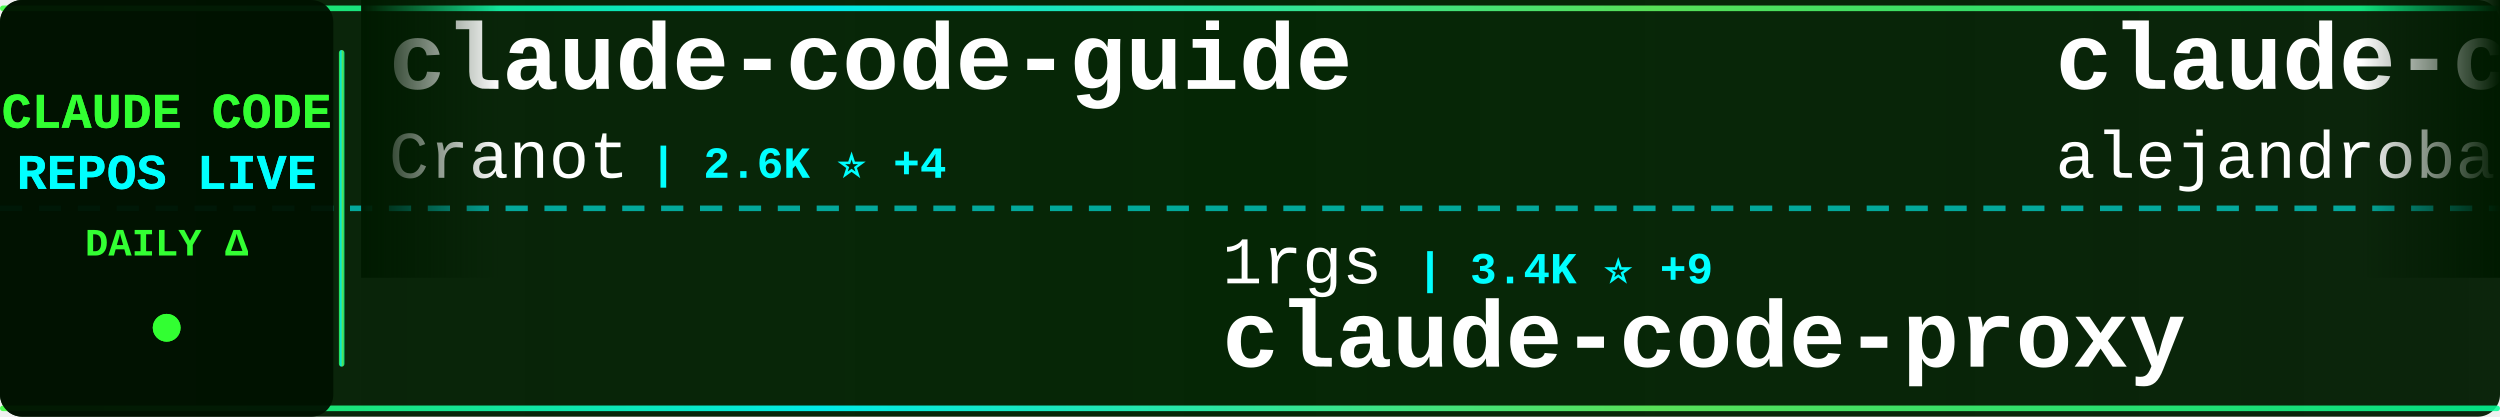
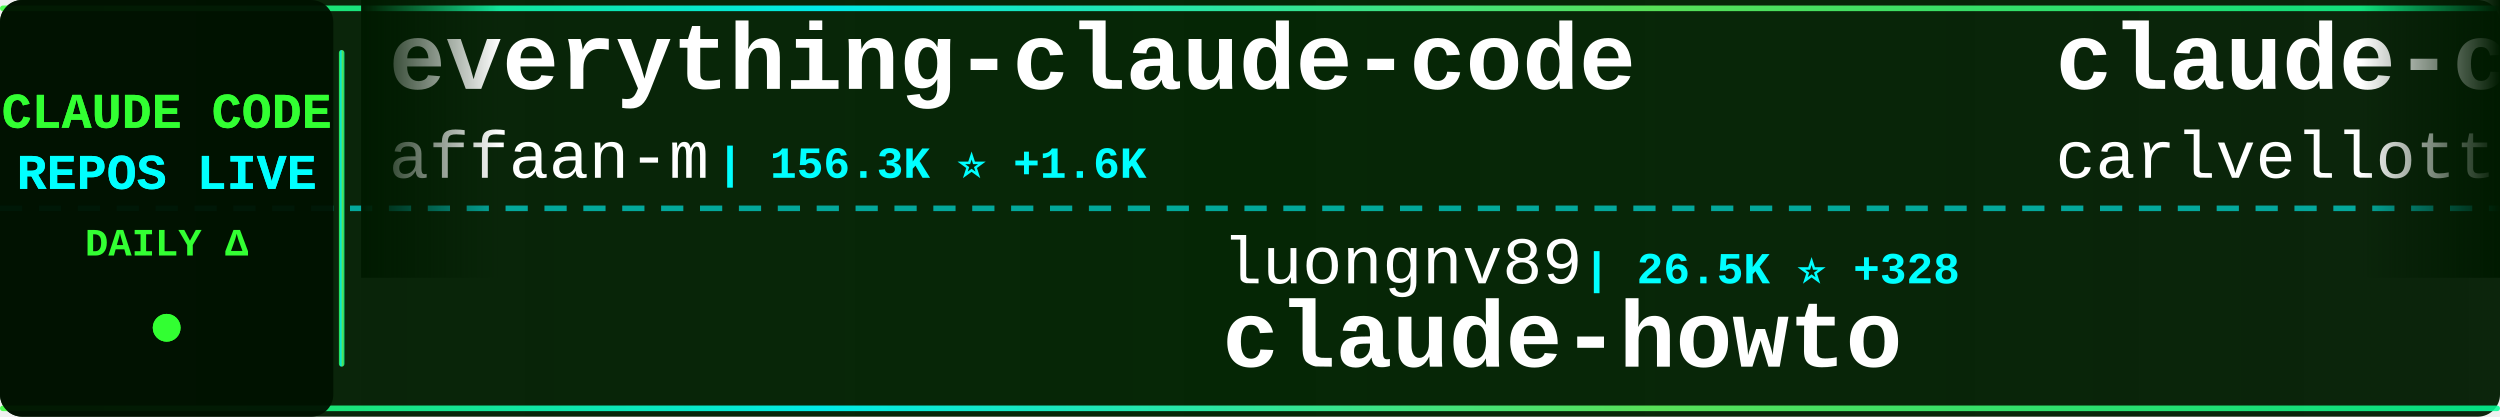
<svg xmlns="http://www.w3.org/2000/svg" width="900" height="150">
  <defs>
    <linearGradient id="tickerBg" x1="0%" y1="0%" x2="100%" y2="0%">
      <stop offset="0%" style="stop-color:#001a00;stop-opacity:0.95" />
      <stop offset="50%" style="stop-color:#002200;stop-opacity:0.98" />
      <stop offset="100%" style="stop-color:#001a00;stop-opacity:0.95" />
    </linearGradient>
    <linearGradient id="borderGrad" x1="0%" y1="0%" x2="100%" y2="0%">
      <stop offset="0%" style="stop-color:#33ff33;stop-opacity:0.85">
        <animate attributeName="stop-opacity" values="0.85;1;0.85" dur="2s" repeatCount="indefinite" />
      </stop>
      <stop offset="33%" style="stop-color:#00ffff;stop-opacity:0.9">
        <animate attributeName="stop-opacity" values="0.9;1;0.9" dur="2.2s" repeatCount="indefinite" />
      </stop>
      <stop offset="66%" style="stop-color:#66ff66;stop-opacity:0.85">
        <animate attributeName="stop-opacity" values="0.85;1;0.85" dur="1.8s" repeatCount="indefinite" />
      </stop>
      <stop offset="100%" style="stop-color:#00ff99;stop-opacity:0.85">
        <animate attributeName="stop-opacity" values="0.85;1;0.85" dur="2s" repeatCount="indefinite" />
      </stop>
    </linearGradient>
    <filter id="textGlow">
      <feGaussianBlur stdDeviation="0.1" result="coloredBlur" />
      <feMerge>
        <feMergeNode in="coloredBlur" />
        <feMergeNode in="SourceGraphic" />
      </feMerge>
    </filter>
    <filter id="metricGlow">
      <feGaussianBlur stdDeviation="0.2" result="coloredBlur" />
      <feMerge>
        <feMergeNode in="coloredBlur" />
        <feMergeNode in="SourceGraphic" />
      </feMerge>
    </filter>
    <linearGradient id="leftFade" x1="0%" y1="0%" x2="100%" y2="0%">
      <stop offset="0%" style="stop-color:#001a00;stop-opacity:1" />
      <stop offset="100%" style="stop-color:#001a00;stop-opacity:0" />
    </linearGradient>
    <linearGradient id="rightFade" x1="0%" y1="0%" x2="100%" y2="0%">
      <stop offset="0%" style="stop-color:#001a00;stop-opacity:0" />
      <stop offset="100%" style="stop-color:#001a00;stop-opacity:1" />
    </linearGradient>
  </defs>
  <rect width="900" height="150" fill="url(#tickerBg)" rx="8" />
  <rect x="0" y="2" width="900" height="2" fill="url(#borderGrad)" rx="1" />
  <rect x="0" y="146" width="900" height="2" fill="url(#borderGrad)" rx="1" />
  <line x1="0" y1="75" x2="900" y2="75" stroke="#00ffff" stroke-width="2" stroke-dasharray="8 6" opacity="0.6" />
  <rect x="0" y="0" width="120" height="150" fill="#001100" opacity="0.95" rx="8" />
  <text x="60" y="46" font-family="'Courier New', monospace" font-size="18" font-weight="bold" fill="#33ff33" text-anchor="middle" filter="url(#textGlow)">
    CLAUDE CODE
  </text>
  <text x="60" y="68" font-family="'Courier New', monospace" font-size="18" font-weight="bold" fill="#00ffff" text-anchor="middle" filter="url(#textGlow)">
    REPOS LIVE
  </text>
  <text x="60" y="92" font-family="'Courier New', monospace" font-size="14" font-weight="bold" fill="#33ff33" text-anchor="middle">
    DAILY Δ
  </text>
  <circle cx="60" cy="118" r="5" fill="#33ff33" filter="url(#metricGlow)">
    <animate attributeName="r" values="4;6;4" dur="1.5s" repeatCount="indefinite" />
    <animate attributeName="opacity" values="0.6;1;0.6" dur="1.5s" repeatCount="indefinite" />
  </circle>
  <rect x="122" y="18" width="2" height="114" fill="url(#borderGrad)" rx="1" />
  <clipPath id="tickerClip">
    <rect x="130" y="0" width="770" height="150" />
  </clipPath>
  <g clip-path="url(#tickerClip)">
    <g id="tickerItems">
      <animateTransform attributeName="transform" attributeType="XML" type="translate" from="0 0" to="-3000 0" dur="54s" repeatCount="indefinite" />
      <g transform="translate(0, 0)">
-         <text x="140" y="32" font-family="'Courier New', monospace" font-size="34" font-weight="bold" fill="#ffffff">claude-code-guide</text>
-         <text x="140" y="64" font-family="'Courier New', monospace" font-size="24" font-weight="normal" fill="#ffffff" opacity="1.0">Cranot</text>
-         <text x="234" y="64" font-family="'Courier New', monospace" font-size="16" font-weight="bold" fill="#00ffff"> | 2.6K ⭐ +4</text>
+         <text x="140" y="32" font-family="'Courier New', monospace" font-size="34" font-weight="bold" fill="#ffffff">everything-claude-code</text>
+         <text x="140" y="64" font-family="'Courier New', monospace" font-size="24" font-weight="normal" fill="#ffffff" opacity="1.0">affaan-m</text>
+         <text x="258" y="64" font-family="'Courier New', monospace" font-size="16" font-weight="bold" fill="#00ffff"> | 156.3K ⭐ +1.6K</text>
      </g>
      <g transform="translate(300, 0)">
-         <text x="140" y="102" font-family="'Courier New', monospace" font-size="24" font-weight="normal" fill="#ffffff" opacity="1.0">1rgs</text>
-         <text x="210" y="102" font-family="'Courier New', monospace" font-size="16" font-weight="bold" fill="#00ffff"> | 3.4K ⭐ +9</text>
-         <text x="140" y="132" font-family="'Courier New', monospace" font-size="34" font-weight="bold" fill="#ffffff">claude-code-proxy</text>
+         <text x="140" y="102" font-family="'Courier New', monospace" font-size="24" font-weight="normal" fill="#ffffff" opacity="1.0">luongnv89</text>
+         <text x="270" y="102" font-family="'Courier New', monospace" font-size="16" font-weight="bold" fill="#00ffff"> | 26.5K ⭐ +328</text>
+         <text x="140" y="132" font-family="'Courier New', monospace" font-size="34" font-weight="bold" fill="#ffffff">claude-howto</text>
      </g>
      <g transform="translate(600, 0)">
-         <text x="140" y="32" font-family="'Courier New', monospace" font-size="34" font-weight="bold" fill="#ffffff">claude-code-from-source</text>
-         <text x="140" y="64" font-family="'Courier New', monospace" font-size="24" font-weight="normal" fill="#ffffff" opacity="1.0">alejandrobalderas</text>
-         <text x="366" y="64" font-family="'Courier New', monospace" font-size="16" font-weight="bold" fill="#00ffff"> | 1.4K ⭐ +144</text>
+         <text x="140" y="32" font-family="'Courier New', monospace" font-size="34" font-weight="bold" fill="#ffffff">claude-code-pm-course</text>
+         <text x="140" y="64" font-family="'Courier New', monospace" font-size="24" font-weight="normal" fill="#ffffff" opacity="1.0">carlvellotti</text>
+         <text x="306" y="64" font-family="'Courier New', monospace" font-size="16" font-weight="bold" fill="#00ffff"> | 1.9K ⭐ +8</text>
      </g>
      <g transform="translate(900, 0)">
-         <text x="140" y="102" font-family="'Courier New', monospace" font-size="24" font-weight="normal" fill="#ffffff" opacity="1.0">chauncygu</text>
-         <text x="270" y="102" font-family="'Courier New', monospace" font-size="16" font-weight="bold" fill="#00ffff"> | 2.1K ⭐ +35</text>
-         <text x="140" y="132" font-family="'Courier New', monospace" font-size="34" font-weight="bold" fill="#ffffff">collection-claude-code-s...</text>
+         <text x="140" y="102" font-family="'Courier New', monospace" font-size="24" font-weight="normal" fill="#ffffff" opacity="1.0">Windy3f3f3f3f</text>
+         <text x="318" y="102" font-family="'Courier New', monospace" font-size="16" font-weight="bold" fill="#00ffff"> | 1.9K ⭐ +34</text>
+         <text x="140" y="132" font-family="'Courier New', monospace" font-size="34" font-weight="bold" fill="#ffffff">how-claude-code-works</text>
      </g>
      <g transform="translate(1200, 0)">
-         <text x="140" y="32" font-family="'Courier New', monospace" font-size="34" font-weight="bold" fill="#ffffff">claude-code-rust</text>
-         <text x="140" y="64" font-family="'Courier New', monospace" font-size="24" font-weight="normal" fill="#ffffff" opacity="1.0">lorryjovens-hub</text>
-         <text x="342" y="64" font-family="'Courier New', monospace" font-size="16" font-weight="bold" fill="#00ffff"> | 1.3K ⭐ +12</text>
+         <text x="140" y="32" font-family="'Courier New', monospace" font-size="34" font-weight="bold" fill="#ffffff">claude-code-book</text>
+         <text x="140" y="64" font-family="'Courier New', monospace" font-size="24" font-weight="normal" fill="#ffffff" opacity="1.0">lintsinghua</text>
+         <text x="294" y="64" font-family="'Courier New', monospace" font-size="16" font-weight="bold" fill="#00ffff"> | 2.7K ⭐ +55</text>
      </g>
      <g transform="translate(1500, 0)">
-         <text x="140" y="102" font-family="'Courier New', monospace" font-size="24" font-weight="normal" fill="#ffffff" opacity="1.0">OneRedOak</text>
-         <text x="270" y="102" font-family="'Courier New', monospace" font-size="16" font-weight="bold" fill="#00ffff"> | 3.8K ⭐</text>
-         <text x="140" y="132" font-family="'Courier New', monospace" font-size="34" font-weight="bold" fill="#ffffff">claude-code-workflows</text>
+         <text x="140" y="102" font-family="'Courier New', monospace" font-size="24" font-weight="normal" fill="#ffffff" opacity="1.0">shanraisshan</text>
+         <text x="306" y="102" font-family="'Courier New', monospace" font-size="16" font-weight="bold" fill="#00ffff"> | 44.1K ⭐ +2.0K</text>
+         <text x="140" y="132" font-family="'Courier New', monospace" font-size="34" font-weight="bold" fill="#ffffff">claude-code-best-practic...</text>
      </g>
      <g transform="translate(1800, 0)">
-         <text x="140" y="32" font-family="'Courier New', monospace" font-size="34" font-weight="bold" fill="#ffffff">claude-plugins-official</text>
+         <text x="140" y="32" font-family="'Courier New', monospace" font-size="34" font-weight="bold" fill="#ffffff">claude-code-security-rev...</text>
        <text x="140" y="64" font-family="'Courier New', monospace" font-size="24" font-weight="normal" fill="#ffffff" opacity="1.0">anthropics</text>
-         <text x="282" y="64" font-family="'Courier New', monospace" font-size="16" font-weight="bold" fill="#00ffff"> | 16.9K ⭐ +85</text>
+         <text x="282" y="64" font-family="'Courier New', monospace" font-size="16" font-weight="bold" fill="#00ffff"> | 4.3K ⭐ +16</text>
      </g>
      <g transform="translate(2100, 0)">
-         <text x="140" y="102" font-family="'Courier New', monospace" font-size="24" font-weight="normal" fill="#ffffff" opacity="1.0">777genius</text>
-         <text x="270" y="102" font-family="'Courier New', monospace" font-size="16" font-weight="bold" fill="#00ffff"> | 895 ⭐ +1</text>
-         <text x="140" y="132" font-family="'Courier New', monospace" font-size="34" font-weight="bold" fill="#ffffff">claude-code-source-code</text>
+         <text x="140" y="102" font-family="'Courier New', monospace" font-size="24" font-weight="normal" fill="#ffffff" opacity="1.0">frankbria</text>
+         <text x="270" y="102" font-family="'Courier New', monospace" font-size="16" font-weight="bold" fill="#00ffff"> | 8.7K ⭐ +17</text>
+         <text x="140" y="132" font-family="'Courier New', monospace" font-size="34" font-weight="bold" fill="#ffffff">ralph-claude-code</text>
      </g>
      <g transform="translate(2400, 0)">
-         <text x="140" y="32" font-family="'Courier New', monospace" font-size="34" font-weight="bold" fill="#ffffff">claude-code-webui</text>
-         <text x="140" y="64" font-family="'Courier New', monospace" font-size="24" font-weight="normal" fill="#ffffff" opacity="1.0">sugyan</text>
-         <text x="234" y="64" font-family="'Courier New', monospace" font-size="16" font-weight="bold" fill="#00ffff"> | 1.0K ⭐ +2</text>
+         <text x="140" y="32" font-family="'Courier New', monospace" font-size="34" font-weight="bold" fill="#ffffff">claude-task-master</text>
+         <text x="140" y="64" font-family="'Courier New', monospace" font-size="24" font-weight="normal" fill="#ffffff" opacity="1.0">eyaltoledano</text>
+         <text x="306" y="64" font-family="'Courier New', monospace" font-size="16" font-weight="bold" fill="#00ffff"> | 26.6K ⭐ +30</text>
      </g>
      <g transform="translate(2700, 0)">
-         <text x="140" y="102" font-family="'Courier New', monospace" font-size="24" font-weight="normal" fill="#ffffff" opacity="1.0">kodu-ai</text>
-         <text x="246" y="102" font-family="'Courier New', monospace" font-size="16" font-weight="bold" fill="#00ffff"> | 5.3K ⭐ +1</text>
-         <text x="140" y="132" font-family="'Courier New', monospace" font-size="34" font-weight="bold" fill="#ffffff">claude-coder</text>
+         <text x="140" y="102" font-family="'Courier New', monospace" font-size="24" font-weight="normal" fill="#ffffff" opacity="1.0">shareAI-lab</text>
+         <text x="294" y="102" font-family="'Courier New', monospace" font-size="16" font-weight="bold" fill="#00ffff"> | 53.4K ⭐ +525</text>
+         <text x="140" y="132" font-family="'Courier New', monospace" font-size="34" font-weight="bold" fill="#ffffff">learn-claude-code</text>
      </g>
      <g transform="translate(3000, 0)">
-         <text x="140" y="32" font-family="'Courier New', monospace" font-size="34" font-weight="bold" fill="#ffffff">claude-code-guide</text>
-         <text x="140" y="64" font-family="'Courier New', monospace" font-size="24" font-weight="normal" fill="#ffffff" opacity="1.0">Cranot</text>
-         <text x="234" y="64" font-family="'Courier New', monospace" font-size="16" font-weight="bold" fill="#00ffff"> | 2.6K ⭐ +4</text>
+         <text x="140" y="32" font-family="'Courier New', monospace" font-size="34" font-weight="bold" fill="#ffffff">everything-claude-code</text>
+         <text x="140" y="64" font-family="'Courier New', monospace" font-size="24" font-weight="normal" fill="#ffffff" opacity="1.0">affaan-m</text>
+         <text x="258" y="64" font-family="'Courier New', monospace" font-size="16" font-weight="bold" fill="#00ffff"> | 156.3K ⭐ +1.6K</text>
      </g>
      <g transform="translate(3300, 0)">
-         <text x="140" y="102" font-family="'Courier New', monospace" font-size="24" font-weight="normal" fill="#ffffff" opacity="1.0">1rgs</text>
-         <text x="210" y="102" font-family="'Courier New', monospace" font-size="16" font-weight="bold" fill="#00ffff"> | 3.4K ⭐ +9</text>
-         <text x="140" y="132" font-family="'Courier New', monospace" font-size="34" font-weight="bold" fill="#ffffff">claude-code-proxy</text>
+         <text x="140" y="102" font-family="'Courier New', monospace" font-size="24" font-weight="normal" fill="#ffffff" opacity="1.0">luongnv89</text>
+         <text x="270" y="102" font-family="'Courier New', monospace" font-size="16" font-weight="bold" fill="#00ffff"> | 26.5K ⭐ +328</text>
+         <text x="140" y="132" font-family="'Courier New', monospace" font-size="34" font-weight="bold" fill="#ffffff">claude-howto</text>
      </g>
      <g transform="translate(3600, 0)">
-         <text x="140" y="32" font-family="'Courier New', monospace" font-size="34" font-weight="bold" fill="#ffffff">claude-code-from-source</text>
-         <text x="140" y="64" font-family="'Courier New', monospace" font-size="24" font-weight="normal" fill="#ffffff" opacity="1.0">alejandrobalderas</text>
-         <text x="366" y="64" font-family="'Courier New', monospace" font-size="16" font-weight="bold" fill="#00ffff"> | 1.4K ⭐ +144</text>
+         <text x="140" y="32" font-family="'Courier New', monospace" font-size="34" font-weight="bold" fill="#ffffff">claude-code-pm-course</text>
+         <text x="140" y="64" font-family="'Courier New', monospace" font-size="24" font-weight="normal" fill="#ffffff" opacity="1.0">carlvellotti</text>
+         <text x="306" y="64" font-family="'Courier New', monospace" font-size="16" font-weight="bold" fill="#00ffff"> | 1.9K ⭐ +8</text>
      </g>
      <g transform="translate(3900, 0)">
-         <text x="140" y="102" font-family="'Courier New', monospace" font-size="24" font-weight="normal" fill="#ffffff" opacity="1.0">chauncygu</text>
-         <text x="270" y="102" font-family="'Courier New', monospace" font-size="16" font-weight="bold" fill="#00ffff"> | 2.1K ⭐ +35</text>
-         <text x="140" y="132" font-family="'Courier New', monospace" font-size="34" font-weight="bold" fill="#ffffff">collection-claude-code-s...</text>
+         <text x="140" y="102" font-family="'Courier New', monospace" font-size="24" font-weight="normal" fill="#ffffff" opacity="1.0">Windy3f3f3f3f</text>
+         <text x="318" y="102" font-family="'Courier New', monospace" font-size="16" font-weight="bold" fill="#00ffff"> | 1.9K ⭐ +34</text>
+         <text x="140" y="132" font-family="'Courier New', monospace" font-size="34" font-weight="bold" fill="#ffffff">how-claude-code-works</text>
      </g>
    </g>
  </g>
  <rect x="130" y="0" width="50" height="100" fill="url(#leftFade)" />
  <rect x="850" y="0" width="50" height="100" fill="url(#rightFade)" />
</svg>
